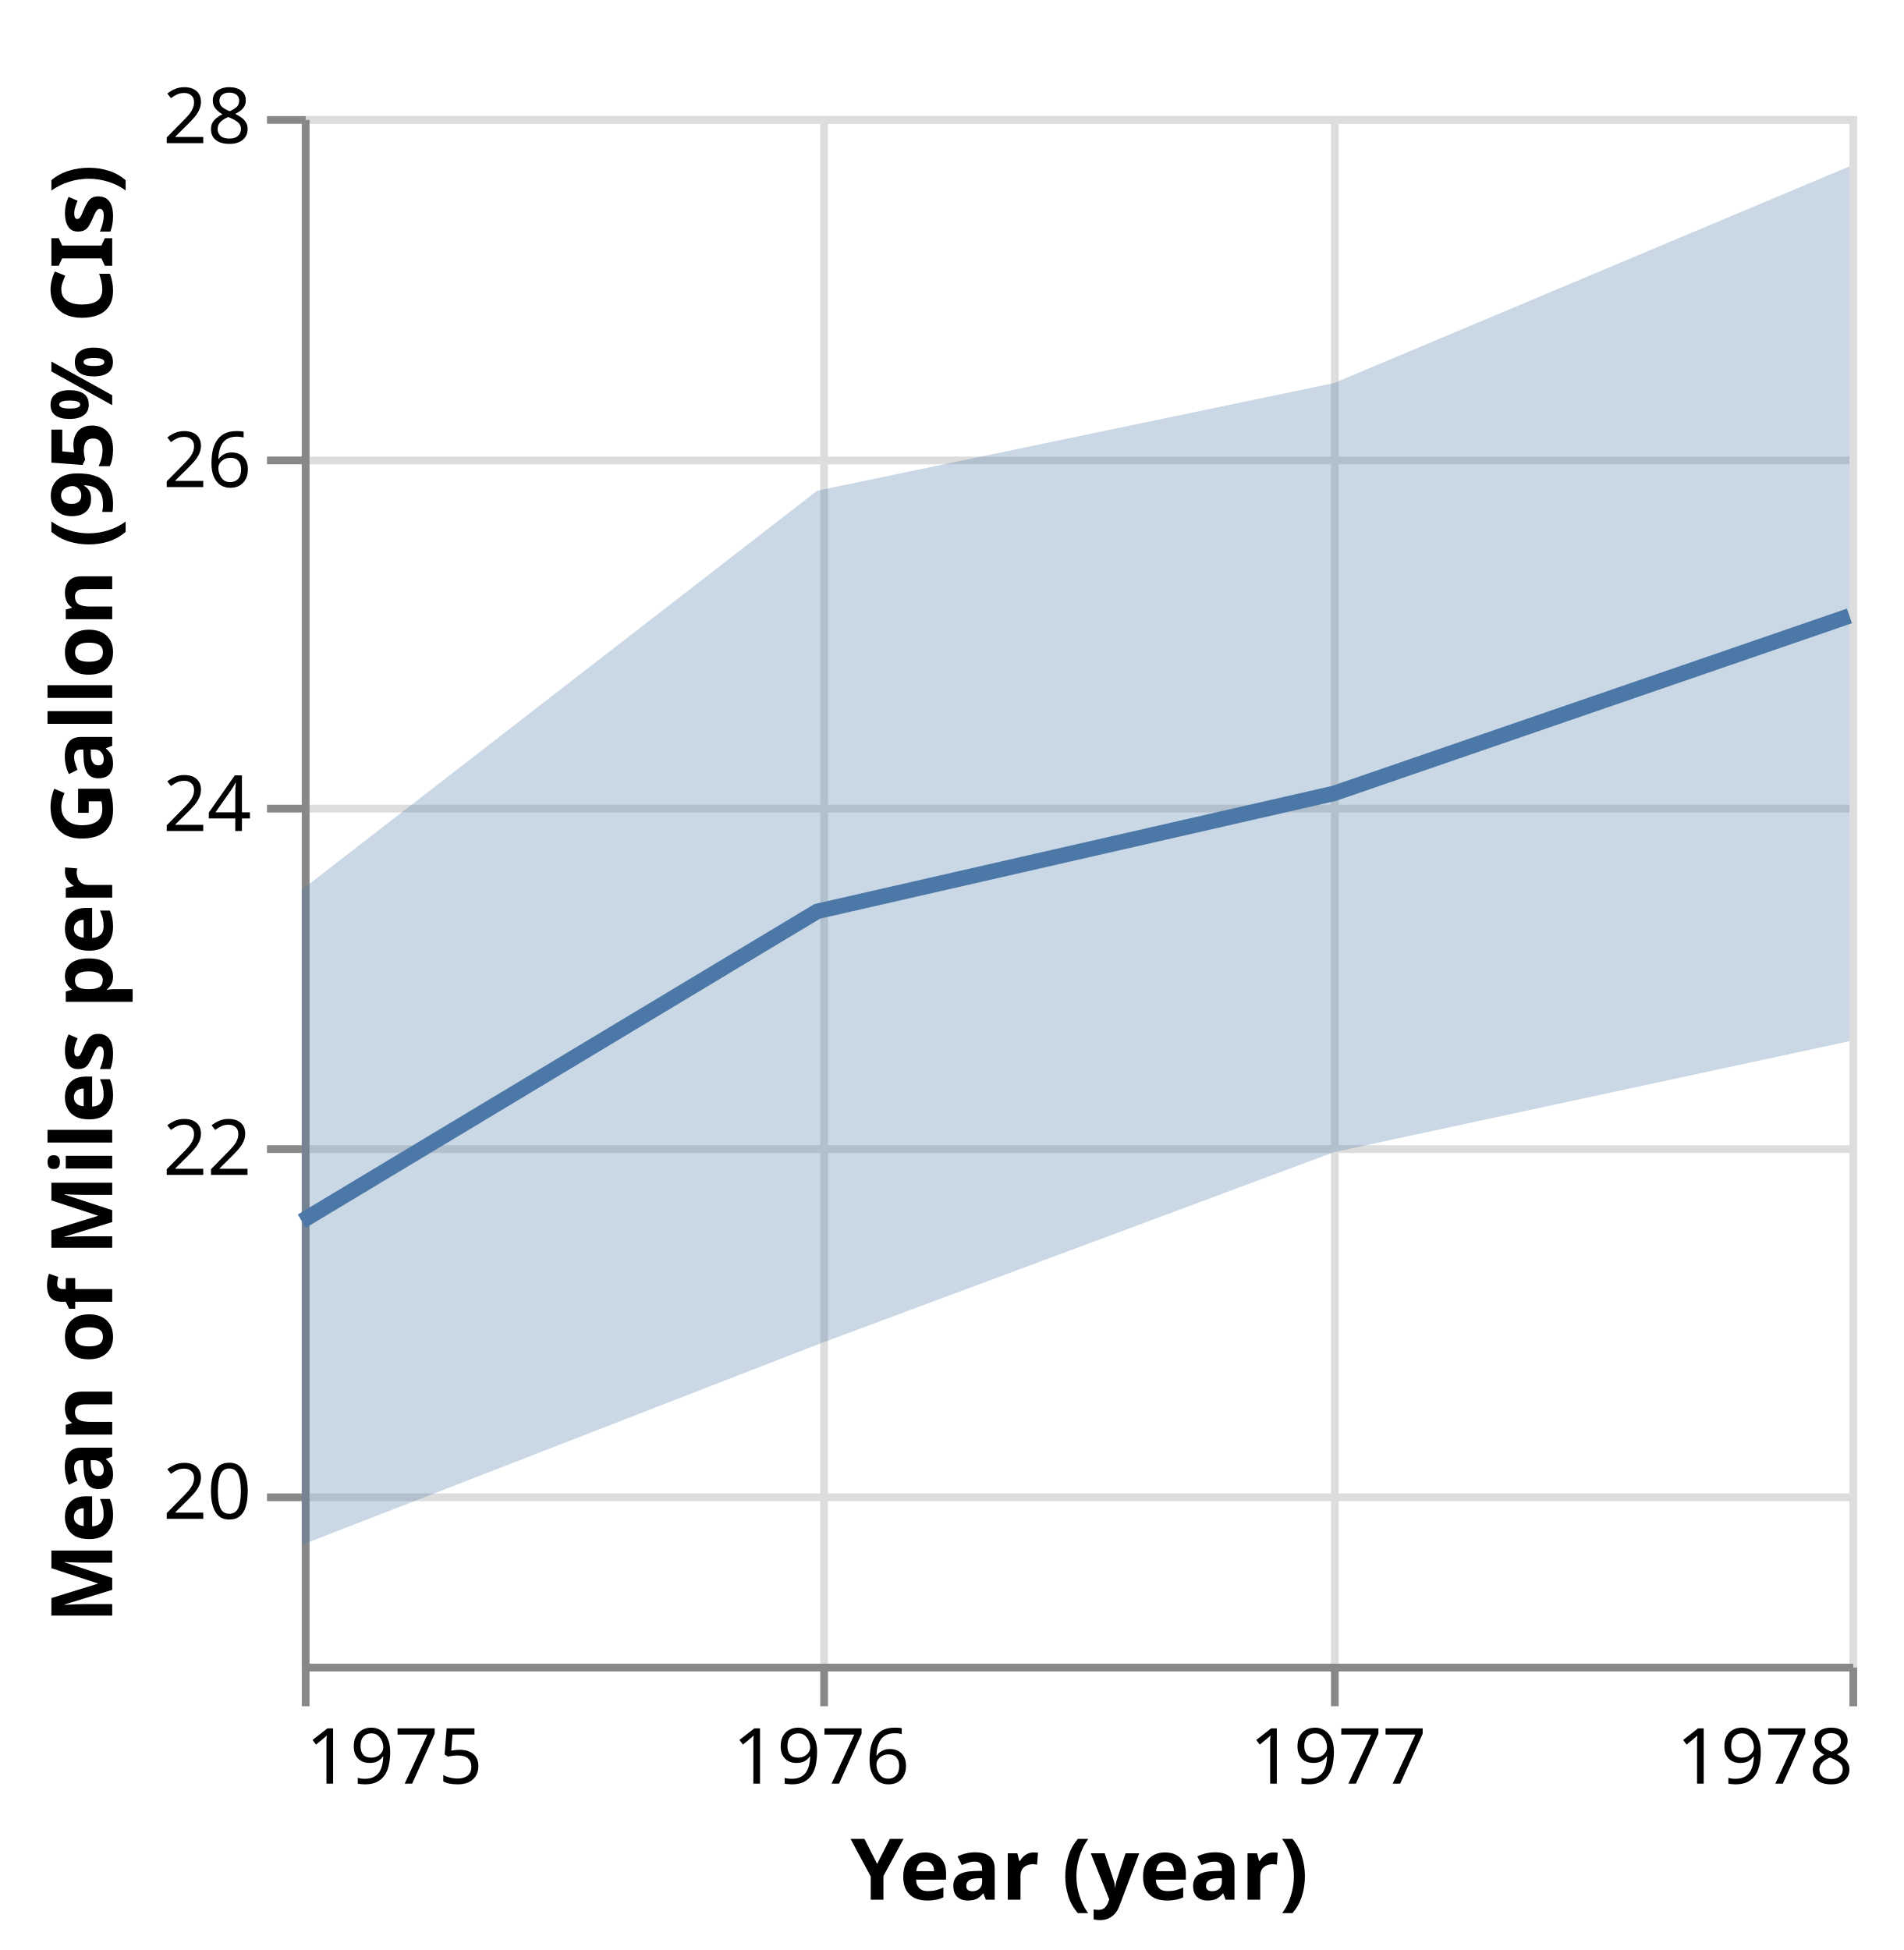
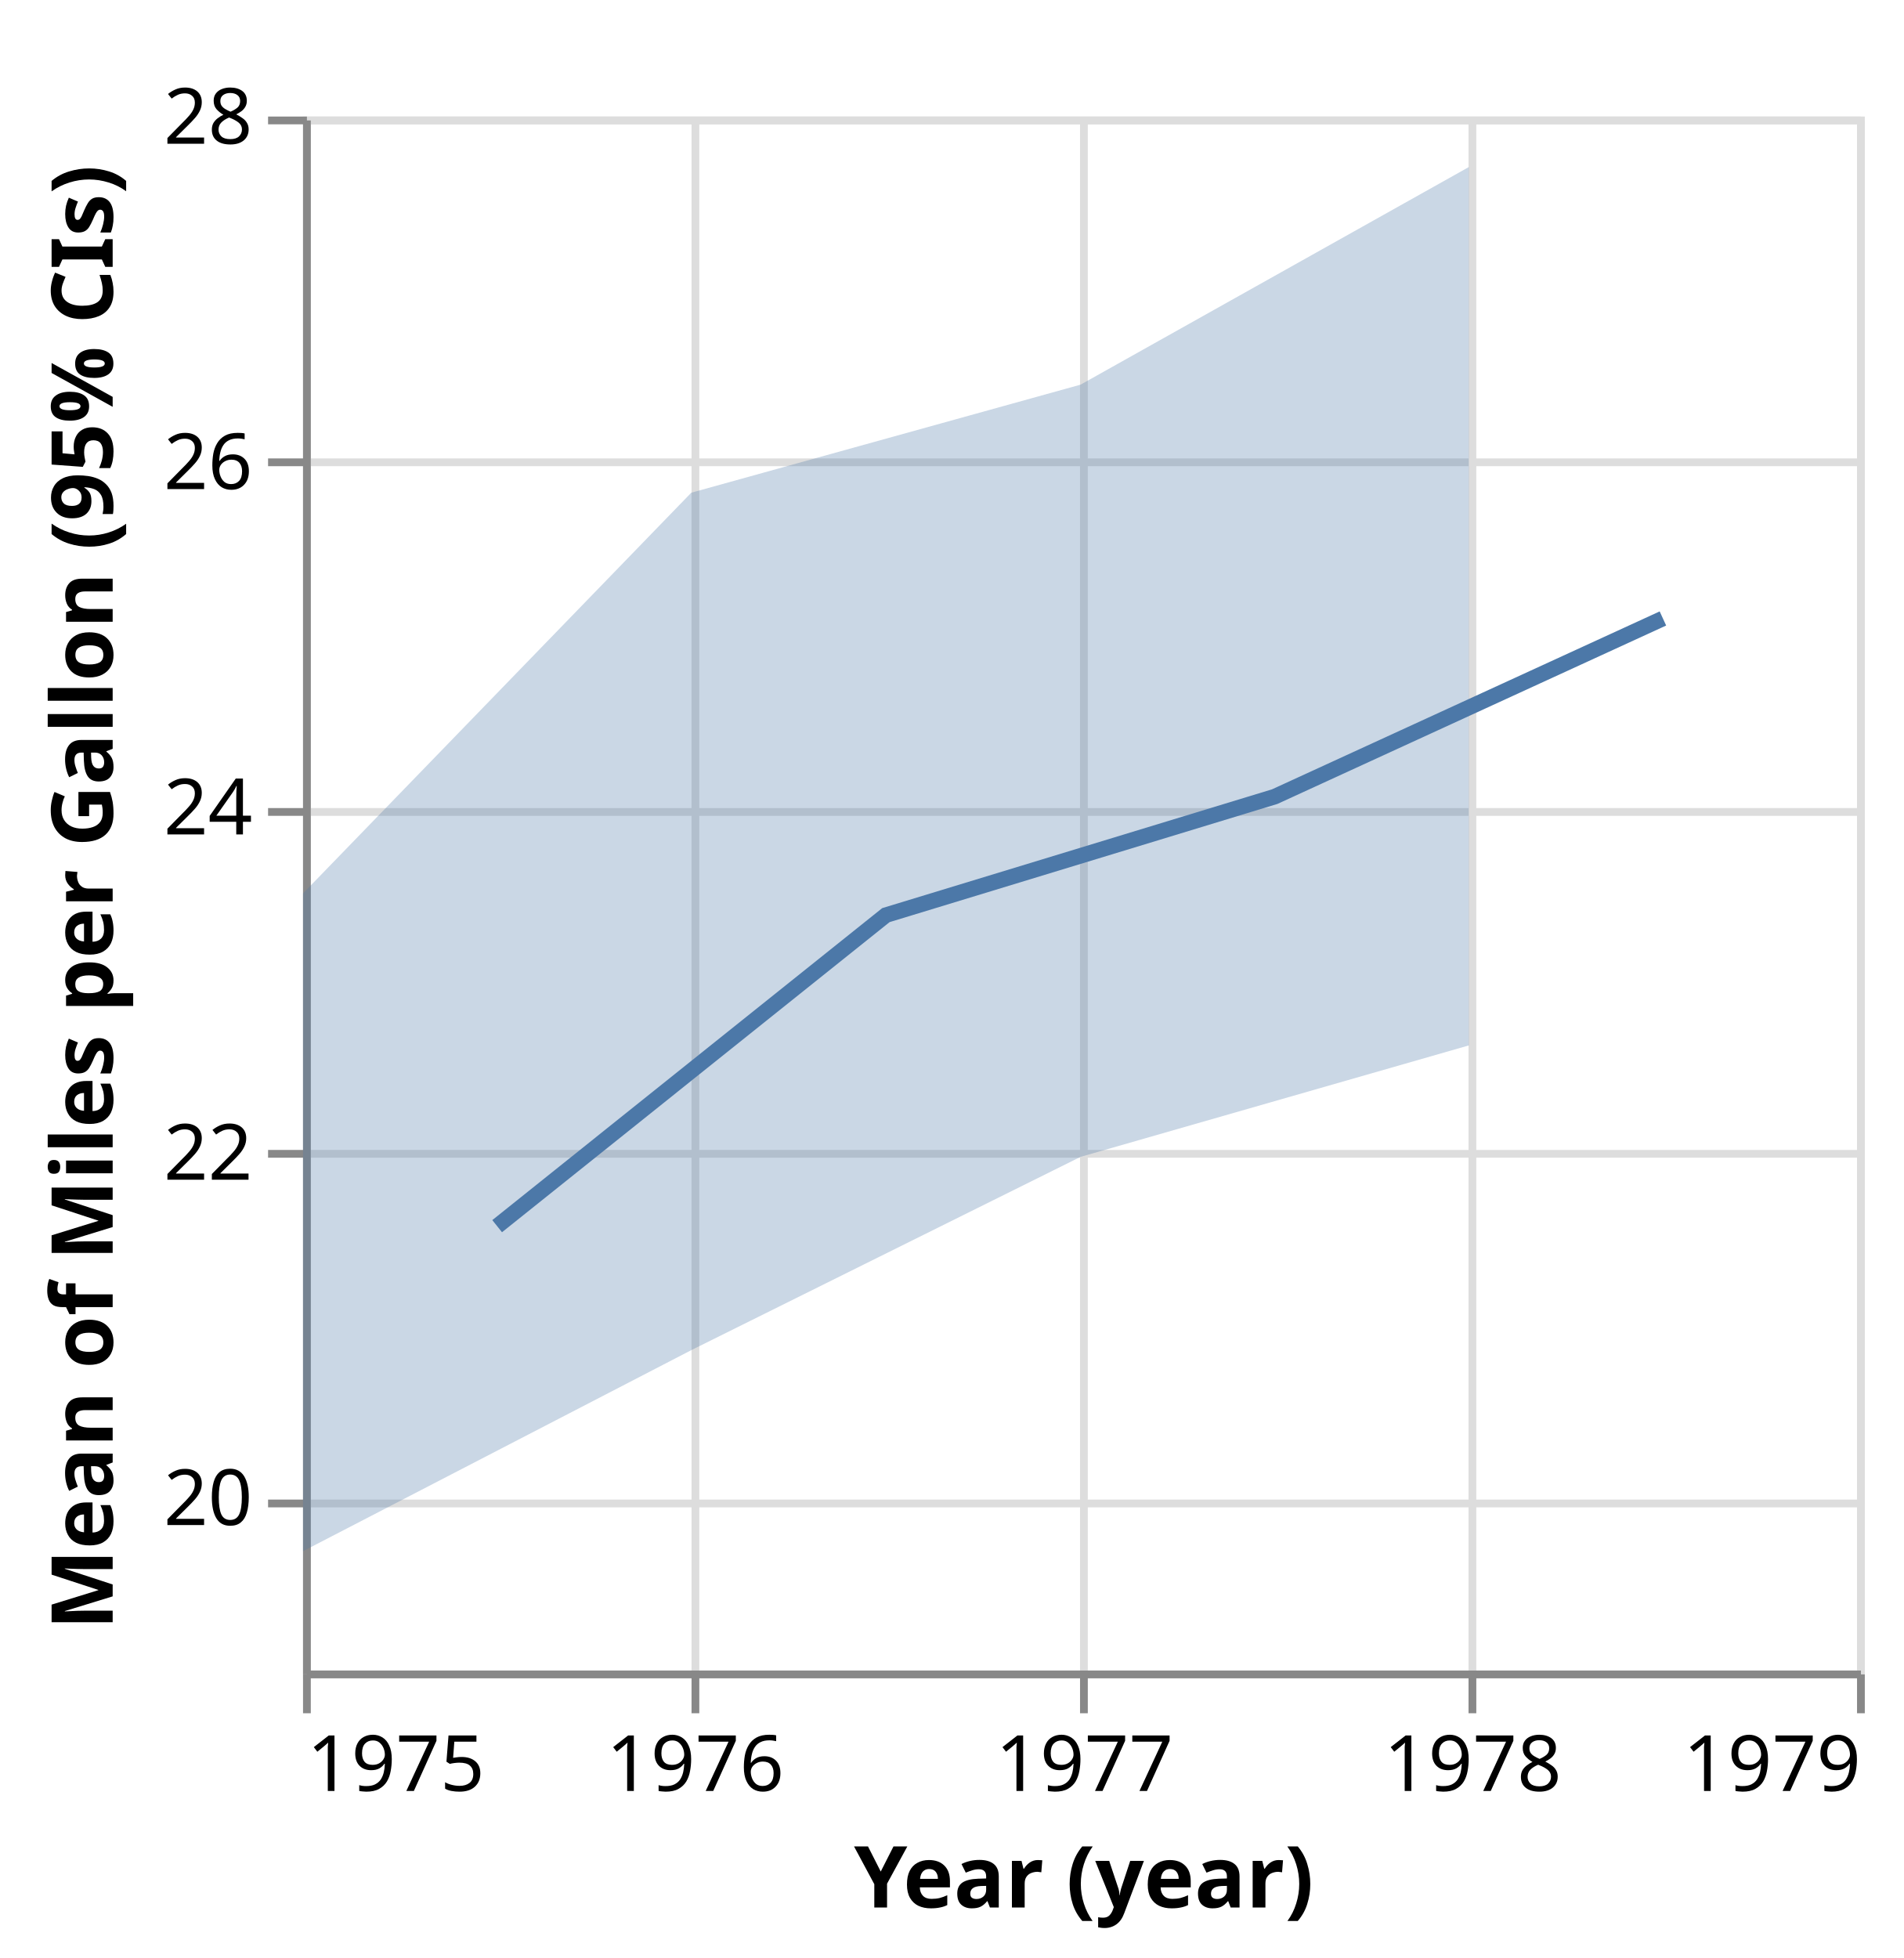
- <svg xmlns="http://www.w3.org/2000/svg" class="marks" width="246" height="252" viewBox="0 0 246 252" version="1.1">
+ <svg xmlns="http://www.w3.org/2000/svg" class="marks" width="245" height="252" viewBox="0 0 245 252" version="1.1">
  <g transform="translate(39,15)">
    <g class="mark-group role-frame root">
      <g transform="translate(0,0)">
        <path class="background" d="M0.5,0.5h200v200h-200Z" style="fill: none; stroke: #ddd;" />
        <g>
          <g class="mark-group role-axis">
            <g transform="translate(0.5,200.5)">
              <path class="background" d="M0,0h0v0h0Z" style="pointer-events: none; fill: none;" />
              <g>
                <g class="mark-rule role-axis-grid" style="pointer-events: none;">
                  <line transform="translate(0,-200)" x2="0" y2="200" style="fill: none; stroke: #ddd; stroke-width: 1; opacity: 1;" />
-                   <line transform="translate(67,-200)" x2="0" y2="200" style="fill: none; stroke: #ddd; stroke-width: 1; opacity: 1;" />
-                   <line transform="translate(133,-200)" x2="0" y2="200" style="fill: none; stroke: #ddd; stroke-width: 1; opacity: 1;" />
+                   <line transform="translate(50,-200)" x2="0" y2="200" style="fill: none; stroke: #ddd; stroke-width: 1; opacity: 1;" />
+                   <line transform="translate(100,-200)" x2="0" y2="200" style="fill: none; stroke: #ddd; stroke-width: 1; opacity: 1;" />
+                   <line transform="translate(150,-200)" x2="0" y2="200" style="fill: none; stroke: #ddd; stroke-width: 1; opacity: 1;" />
                  <line transform="translate(200,-200)" x2="0" y2="200" style="fill: none; stroke: #ddd; stroke-width: 1; opacity: 1;" />
                </g>
              </g>
            </g>
          </g>
          <g class="mark-group role-axis">
            <g transform="translate(0.5,0.5)">
              <path class="background" d="M0,0h0v0h0Z" style="pointer-events: none; fill: none;" />
              <g>
                <g class="mark-rule role-axis-grid" style="pointer-events: none;">
                  <line transform="translate(0,178)" x2="200" y2="0" style="fill: none; stroke: #ddd; stroke-width: 1; opacity: 1;" />
                  <line transform="translate(0,133)" x2="200" y2="0" style="fill: none; stroke: #ddd; stroke-width: 1; opacity: 1;" />
                  <line transform="translate(0,89)" x2="200" y2="0" style="fill: none; stroke: #ddd; stroke-width: 1; opacity: 1;" />
                  <line transform="translate(0,44)" x2="200" y2="0" style="fill: none; stroke: #ddd; stroke-width: 1; opacity: 1;" />
                  <line transform="translate(0,0)" x2="200" y2="0" style="fill: none; stroke: #ddd; stroke-width: 1; opacity: 1;" />
                </g>
              </g>
            </g>
          </g>
          <g class="mark-group role-axis">
            <g transform="translate(0.5,200.5)">
              <path class="background" d="M0,0h0v0h0Z" style="pointer-events: none; fill: none;" />
              <g>
                <g class="mark-rule role-axis-tick" style="pointer-events: none;">
                  <line transform="translate(0,0)" x2="0" y2="5" style="fill: none; stroke: #888; stroke-width: 1; opacity: 1;" />
-                   <line transform="translate(67,0)" x2="0" y2="5" style="fill: none; stroke: #888; stroke-width: 1; opacity: 1;" />
-                   <line transform="translate(133,0)" x2="0" y2="5" style="fill: none; stroke: #888; stroke-width: 1; opacity: 1;" />
+                   <line transform="translate(50,0)" x2="0" y2="5" style="fill: none; stroke: #888; stroke-width: 1; opacity: 1;" />
+                   <line transform="translate(100,0)" x2="0" y2="5" style="fill: none; stroke: #888; stroke-width: 1; opacity: 1;" />
+                   <line transform="translate(150,0)" x2="0" y2="5" style="fill: none; stroke: #888; stroke-width: 1; opacity: 1;" />
                  <line transform="translate(200,0)" x2="0" y2="5" style="fill: none; stroke: #888; stroke-width: 1; opacity: 1;" />
                </g>
                <g class="mark-text role-axis-label" style="pointer-events: none;">
                  <text text-anchor="start" transform="translate(0,15)" style="font-family: sans-serif; font-size: 10px; fill: #000; opacity: 1;">1975</text>
-                   <text text-anchor="middle" transform="translate(66.60584,15)" style="font-family: sans-serif; font-size: 10px; fill: #000; opacity: 1;">1976</text>
-                   <text text-anchor="middle" transform="translate(133.3942,15)" style="font-family: sans-serif; font-size: 10px; fill: #000; opacity: 1;">1977</text>
-                   <text text-anchor="end" transform="translate(200,15)" style="font-family: sans-serif; font-size: 10px; fill: #000; opacity: 1;">1978</text>
+                   <text text-anchor="middle" transform="translate(49.96578,15)" style="font-family: sans-serif; font-size: 10px; fill: #000; opacity: 1;">1976</text>
+                   <text text-anchor="middle" transform="translate(100.0684,15)" style="font-family: sans-serif; font-size: 10px; fill: #000; opacity: 1;">1977</text>
+                   <text text-anchor="middle" transform="translate(150.0342,15)" style="font-family: sans-serif; font-size: 10px; fill: #000; opacity: 1;">1978</text>
+                   <text text-anchor="end" transform="translate(200,15)" style="font-family: sans-serif; font-size: 10px; fill: #000; opacity: 1;">1979</text>
                </g>
                <g class="mark-rule role-axis-domain" style="pointer-events: none;">
                  <line transform="translate(0,0)" x2="200" y2="0" style="fill: none; stroke: #888; stroke-width: 1; opacity: 1;" />
                </g>
                <g class="mark-text role-axis-title" style="pointer-events: none;">
                  <text text-anchor="middle" transform="translate(100,30)" style="font-family: sans-serif; font-size: 11px; font-weight: bold; fill: #000; opacity: 1;">Year (year)</text>
                </g>
              </g>
            </g>
          </g>
          <g class="mark-group role-axis">
            <g transform="translate(0.5,0.5)">
              <path class="background" d="M0,0h0v0h0Z" style="pointer-events: none; fill: none;" />
              <g>
                <g class="mark-rule role-axis-tick" style="pointer-events: none;">
                  <line transform="translate(0,178)" x2="-5" y2="0" style="fill: none; stroke: #888; stroke-width: 1; opacity: 1;" />
                  <line transform="translate(0,133)" x2="-5" y2="0" style="fill: none; stroke: #888; stroke-width: 1; opacity: 1;" />
                  <line transform="translate(0,89)" x2="-5" y2="0" style="fill: none; stroke: #888; stroke-width: 1; opacity: 1;" />
                  <line transform="translate(0,44)" x2="-5" y2="0" style="fill: none; stroke: #888; stroke-width: 1; opacity: 1;" />
                  <line transform="translate(0,0)" x2="-5" y2="0" style="fill: none; stroke: #888; stroke-width: 1; opacity: 1;" />
                </g>
                <g class="mark-text role-axis-label" style="pointer-events: none;">
                  <text text-anchor="end" transform="translate(-7,180.7778)" style="font-family: sans-serif; font-size: 10px; fill: #000; opacity: 1;">20</text>
                  <text text-anchor="end" transform="translate(-7,136.3333)" style="font-family: sans-serif; font-size: 10px; fill: #000; opacity: 1;">22</text>
                  <text text-anchor="end" transform="translate(-7,91.88889)" style="font-family: sans-serif; font-size: 10px; fill: #000; opacity: 1;">24</text>
                  <text text-anchor="end" transform="translate(-7,47.44444)" style="font-family: sans-serif; font-size: 10px; fill: #000; opacity: 1;">26</text>
                  <text text-anchor="end" transform="translate(-7,3)" style="font-family: sans-serif; font-size: 10px; fill: #000; opacity: 1;">28</text>
                </g>
                <g class="mark-rule role-axis-domain" style="pointer-events: none;">
                  <line transform="translate(0,200)" x2="0" y2="-200" style="fill: none; stroke: #888; stroke-width: 1; opacity: 1;" />
                </g>
                <g class="mark-text role-axis-title" style="pointer-events: none;">
                  <text text-anchor="middle" transform="translate(-23,100) rotate(-90) translate(0,-2)" style="font-family: sans-serif; font-size: 11px; font-weight: bold; fill: #000; opacity: 1;">Mean of Miles per Gallon (95% CIs)</text>
                </g>
              </g>
            </g>
          </g>
          <g class="mark-area role-mark layer_0_layer_0_marks">
-             <path d="M0,99.984L66.606,48.413L133.394,34.507L200,6.502L200,119.549L133.394,133.891L66.606,158.769L0,184.64Z" style="fill: #4c78a8; opacity: 0.3;" />
+             <path d="M0,99.984L49.966,48.413L100.068,34.507L150.034,6.502L150.034,119.549L100.068,133.891L49.966,158.769L0,184.64Z" style="fill: #4c78a8; opacity: 0.3;" />
          </g>
          <g class="mark-line role-mark layer_1_marks">
-             <path d="M0,142.811L66.606,102.778L133.394,87.531L200,64.598" style="fill: none; stroke: #4c78a8; stroke-width: 2;" />
+             <path d="M24.983,142.811L75.017,102.778L125.051,87.531L175.017,64.598" style="fill: none; stroke: #4c78a8; stroke-width: 2;" />
          </g>
        </g>
      </g>
    </g>
  </g>
</svg>
